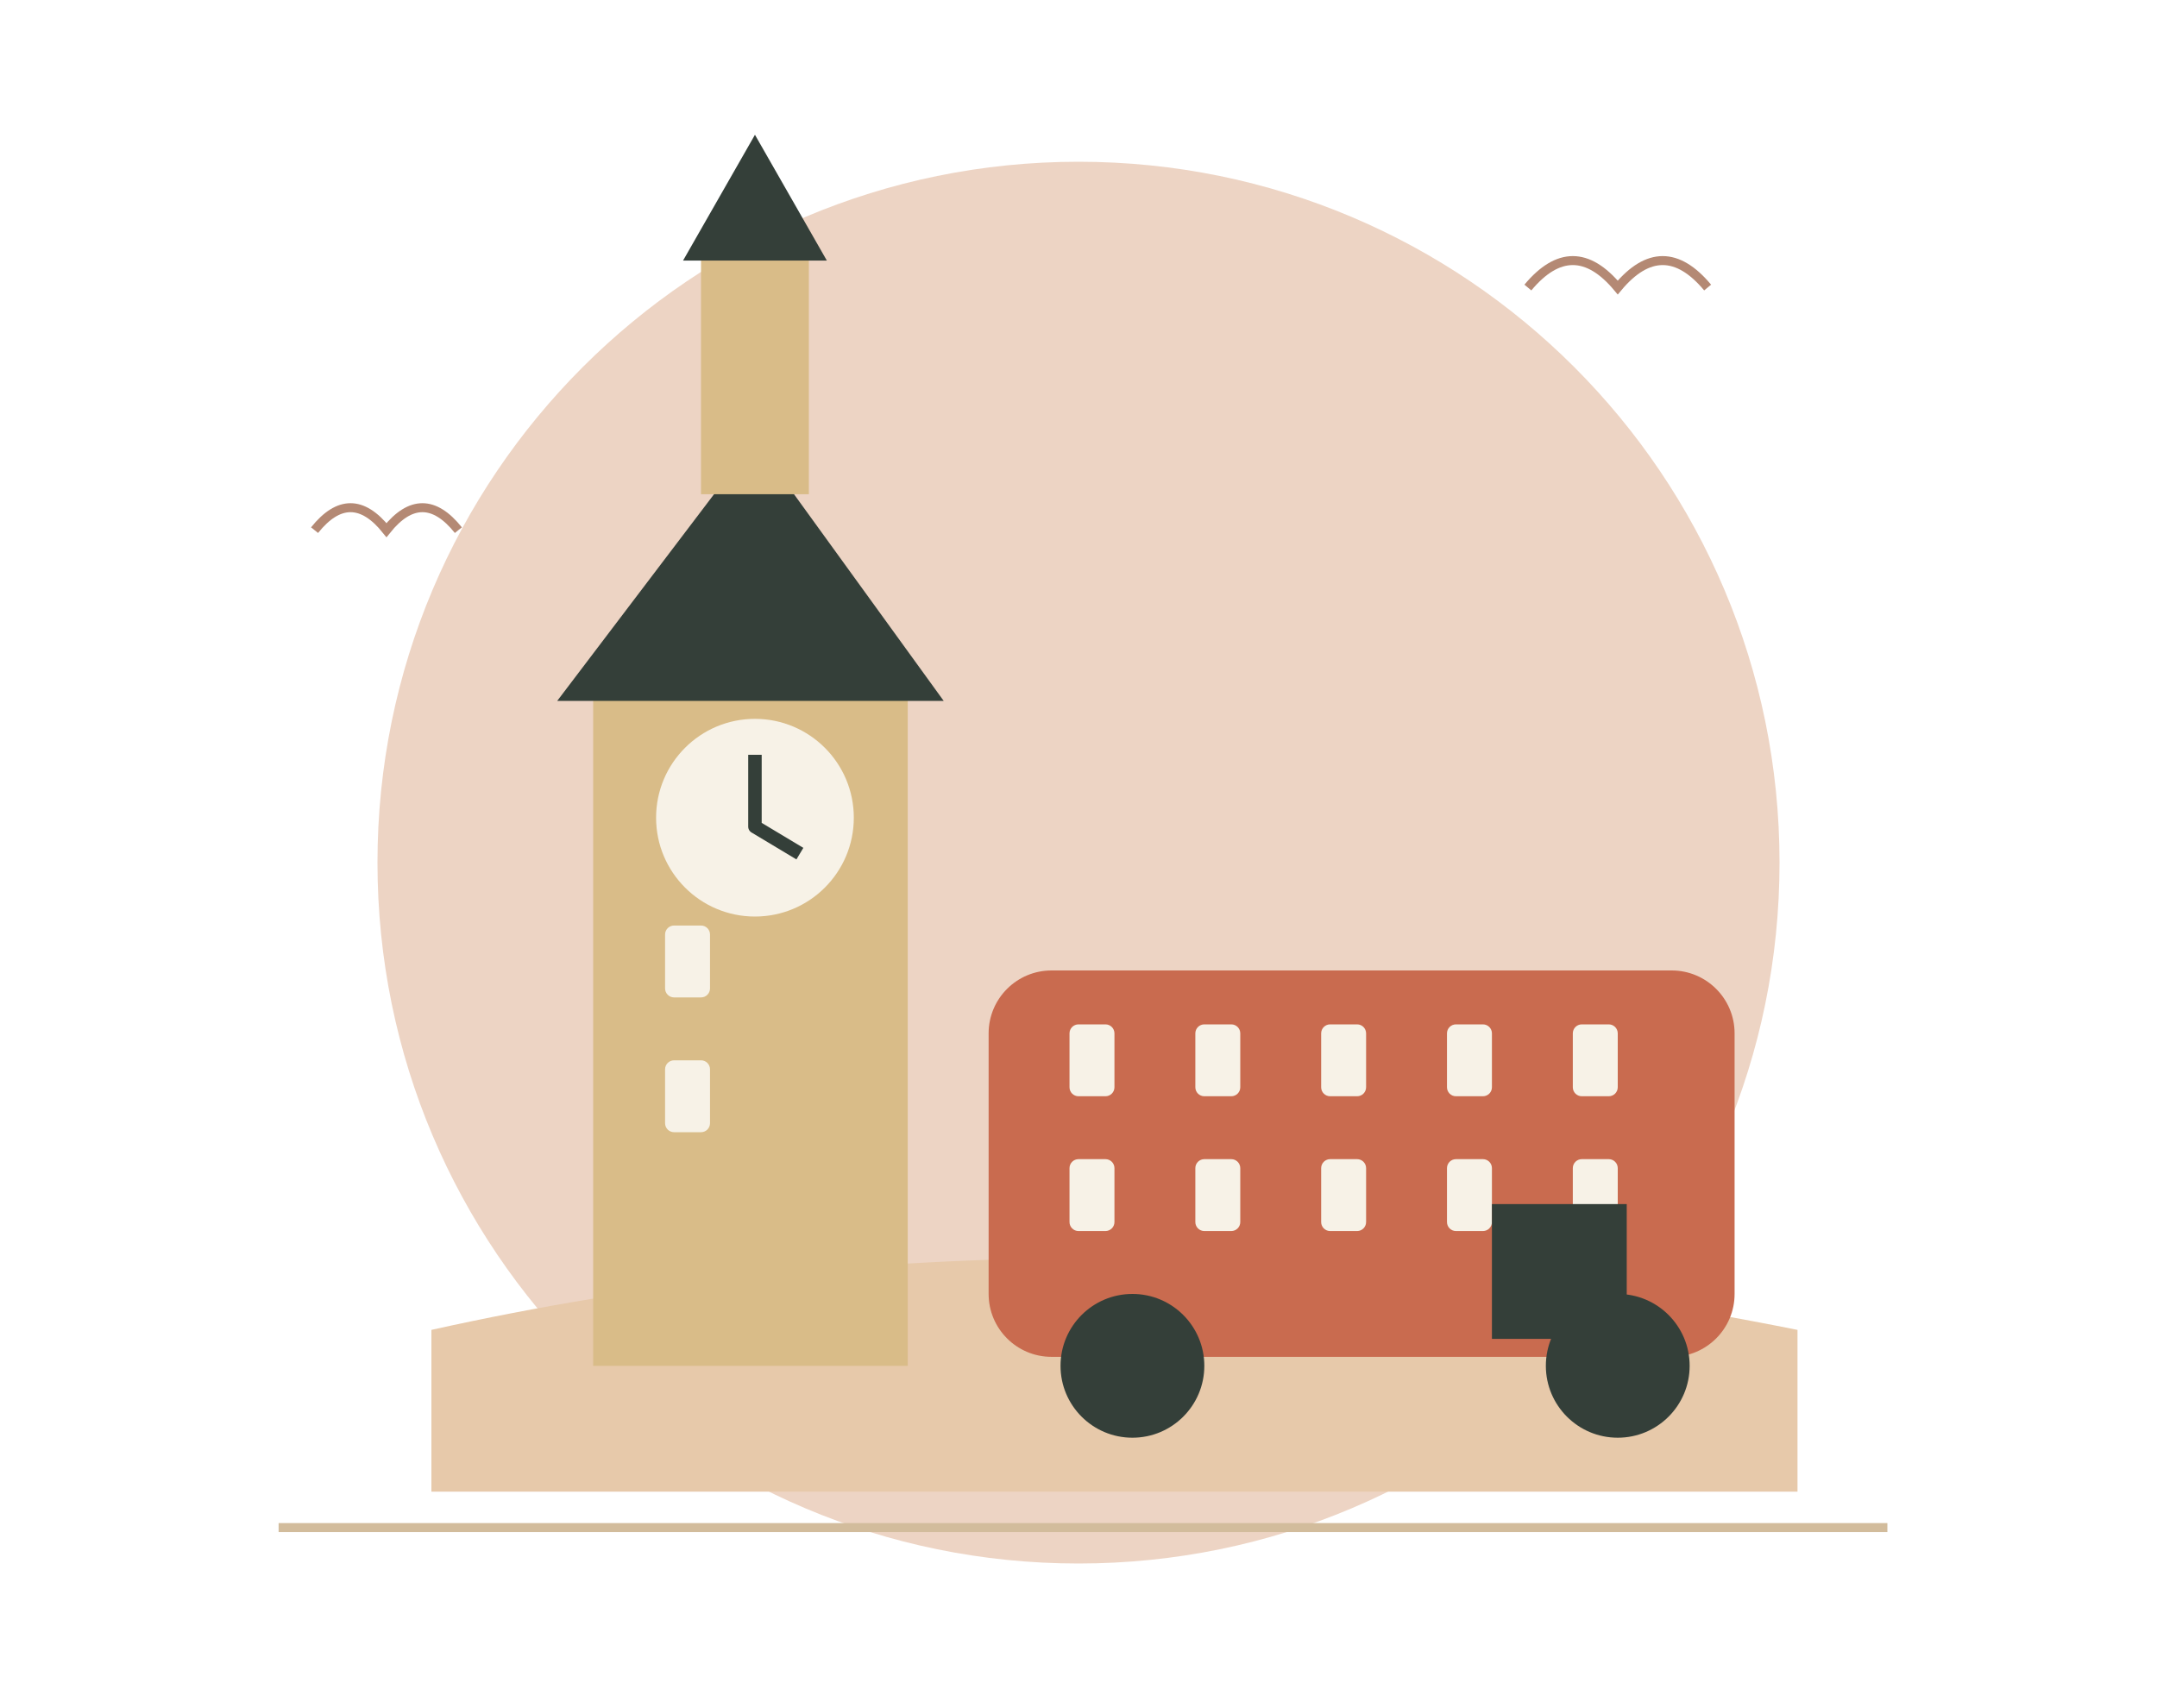
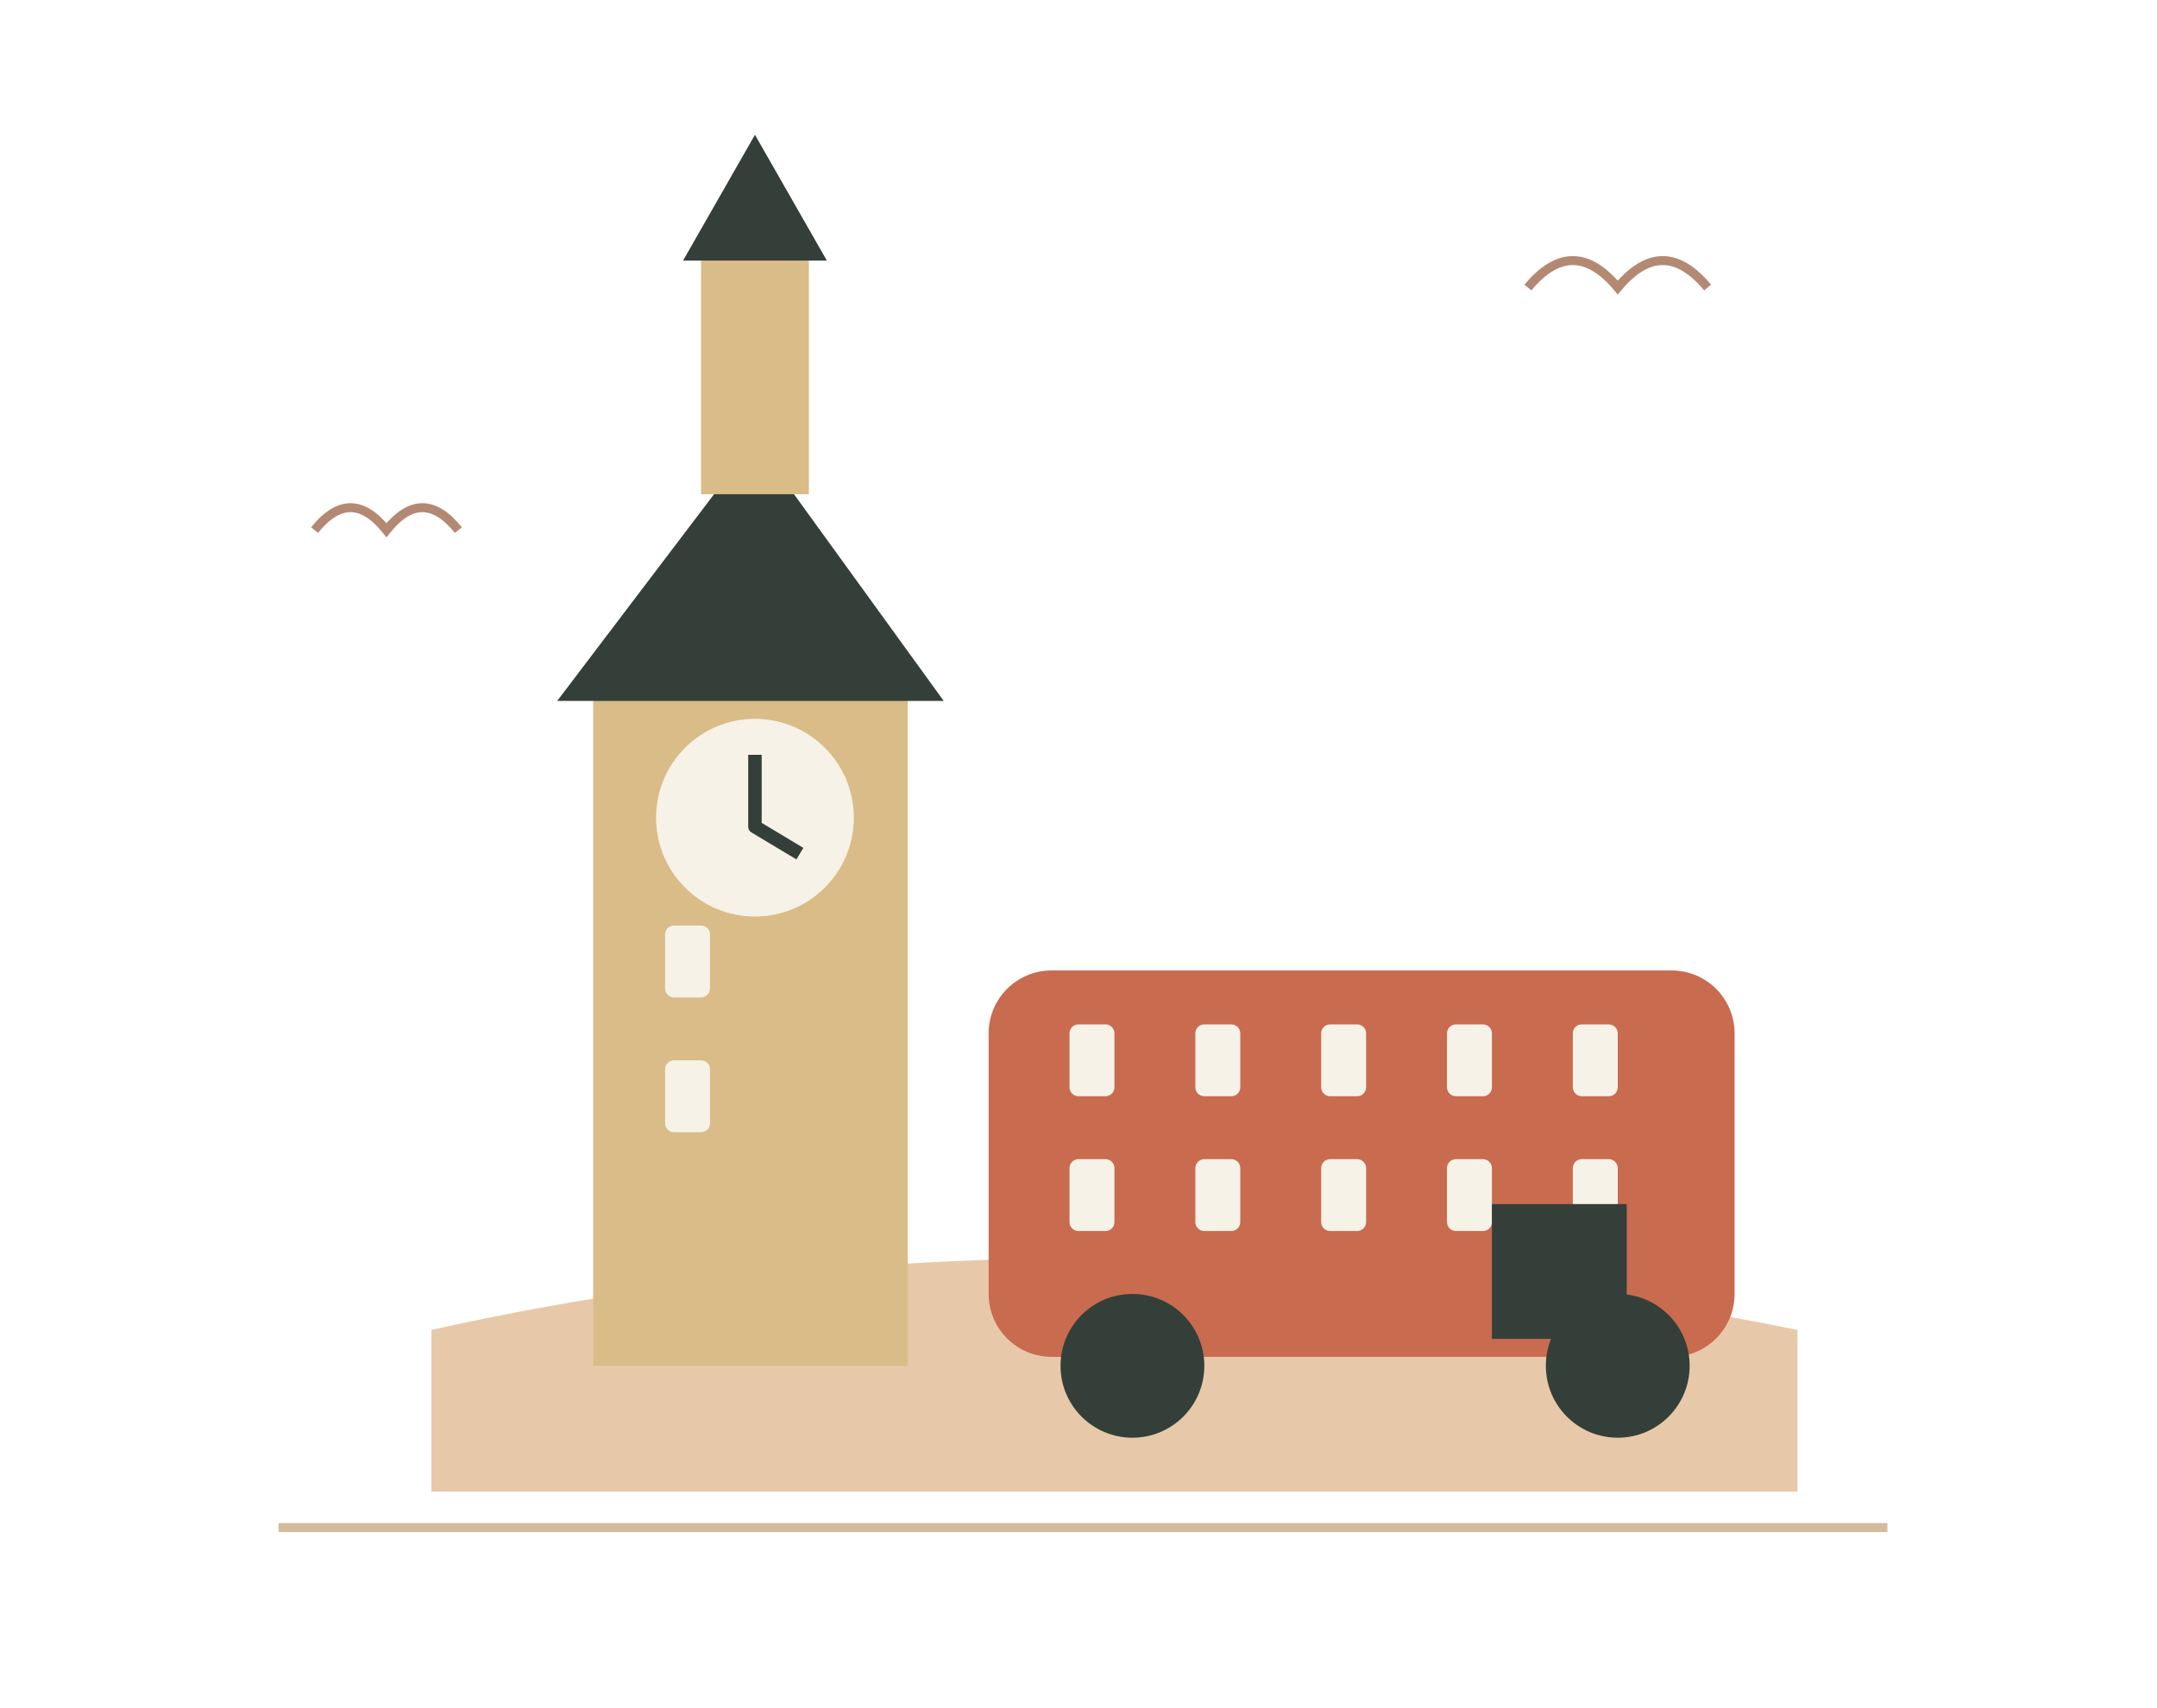
<svg xmlns="http://www.w3.org/2000/svg" viewBox="0 0 240 190">
-   <circle cx="120" cy="96" r="78" fill="#edd4c4" />
  <path d="M48 148Q120 132 200 148V166H48Z" fill="#e7c9aa" />
  <rect x="66" y="76" width="35" height="76" rx="0" fill="#d9bc88" />
  <rect x="74" y="88" width="5" height="8" rx="1" fill="#f7f2e7" />
  <rect x="74" y="103" width="5" height="8" rx="1" fill="#f7f2e7" />
  <rect x="74" y="118" width="5" height="8" rx="1" fill="#f7f2e7" />
  <path d="M62 78 84 49 105 78Z" fill="#343f39" stroke="none" stroke-width="1" stroke-linejoin="round" />
  <rect x="78" y="27" width="12" height="28" rx="0" fill="#d9bc88" />
  <path d="M76 29 84 15 92 29Z" fill="#343f39" stroke="none" stroke-width="1" stroke-linejoin="round" />
  <circle cx="84" cy="91" r="11" fill="#f7f2e7" />
  <path d="M84 84v8l5 3" fill="none" stroke="#343f39" stroke-width="1.5" stroke-linejoin="round" />
  <rect x="110" y="108" width="83" height="43" rx="7" fill="#c96b4f" />
  <rect x="119" y="114" width="5" height="8" rx="1" fill="#f7f2e7" />
  <rect x="119" y="129" width="5" height="8" rx="1" fill="#f7f2e7" />
  <rect x="133" y="114" width="5" height="8" rx="1" fill="#f7f2e7" />
  <rect x="133" y="129" width="5" height="8" rx="1" fill="#f7f2e7" />
  <rect x="147" y="114" width="5" height="8" rx="1" fill="#f7f2e7" />
  <rect x="147" y="129" width="5" height="8" rx="1" fill="#f7f2e7" />
  <rect x="161" y="114" width="5" height="8" rx="1" fill="#f7f2e7" />
  <rect x="161" y="129" width="5" height="8" rx="1" fill="#f7f2e7" />
  <rect x="175" y="114" width="5" height="8" rx="1" fill="#f7f2e7" />
  <rect x="175" y="129" width="5" height="8" rx="1" fill="#f7f2e7" />
  <circle cx="126" cy="152" r="8" fill="#343f39" />
  <circle cx="180" cy="152" r="8" fill="#343f39" />
  <rect x="166" y="134" width="15" height="15" rx="0" fill="#343f39" />
  <path d="M31 170H210" stroke="#d2bc9c" stroke-width="1" />
  <path d="M170 32q5-6 10 0 5-6 10 0M35 59q4-5 8 0 4-5 8 0" stroke="#b48974" fill="none" stroke-width="1" />
</svg>
